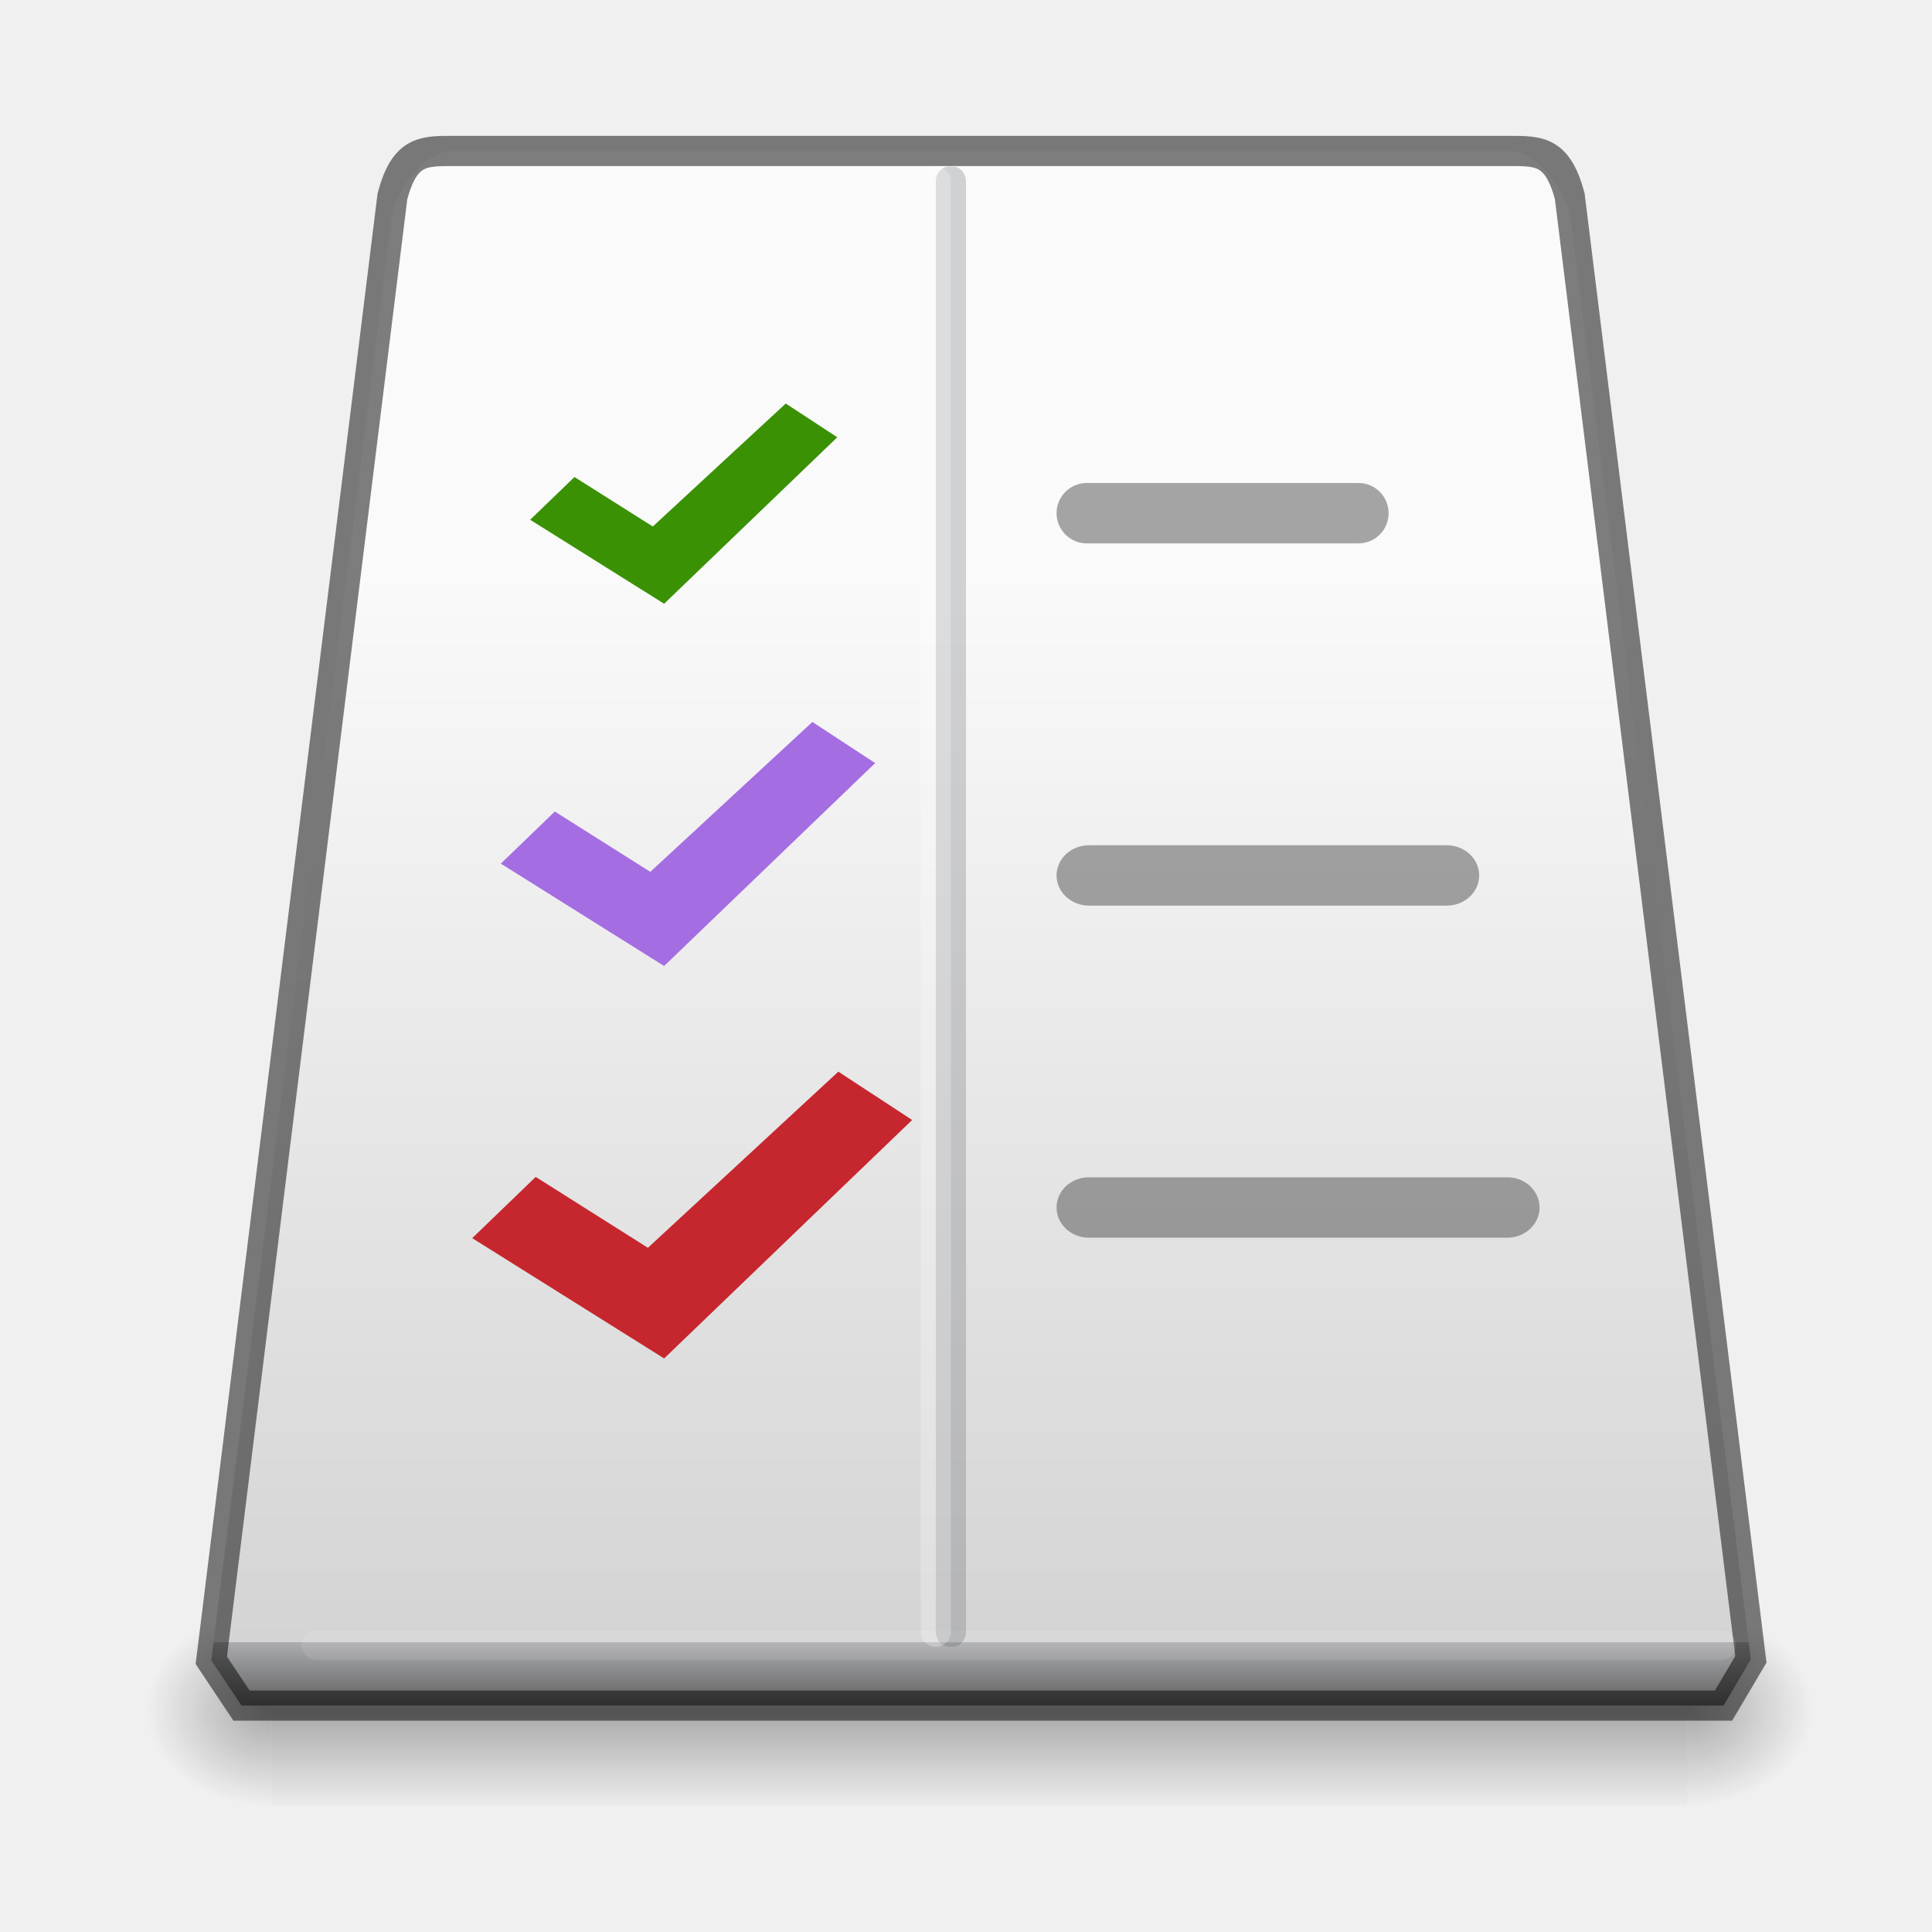
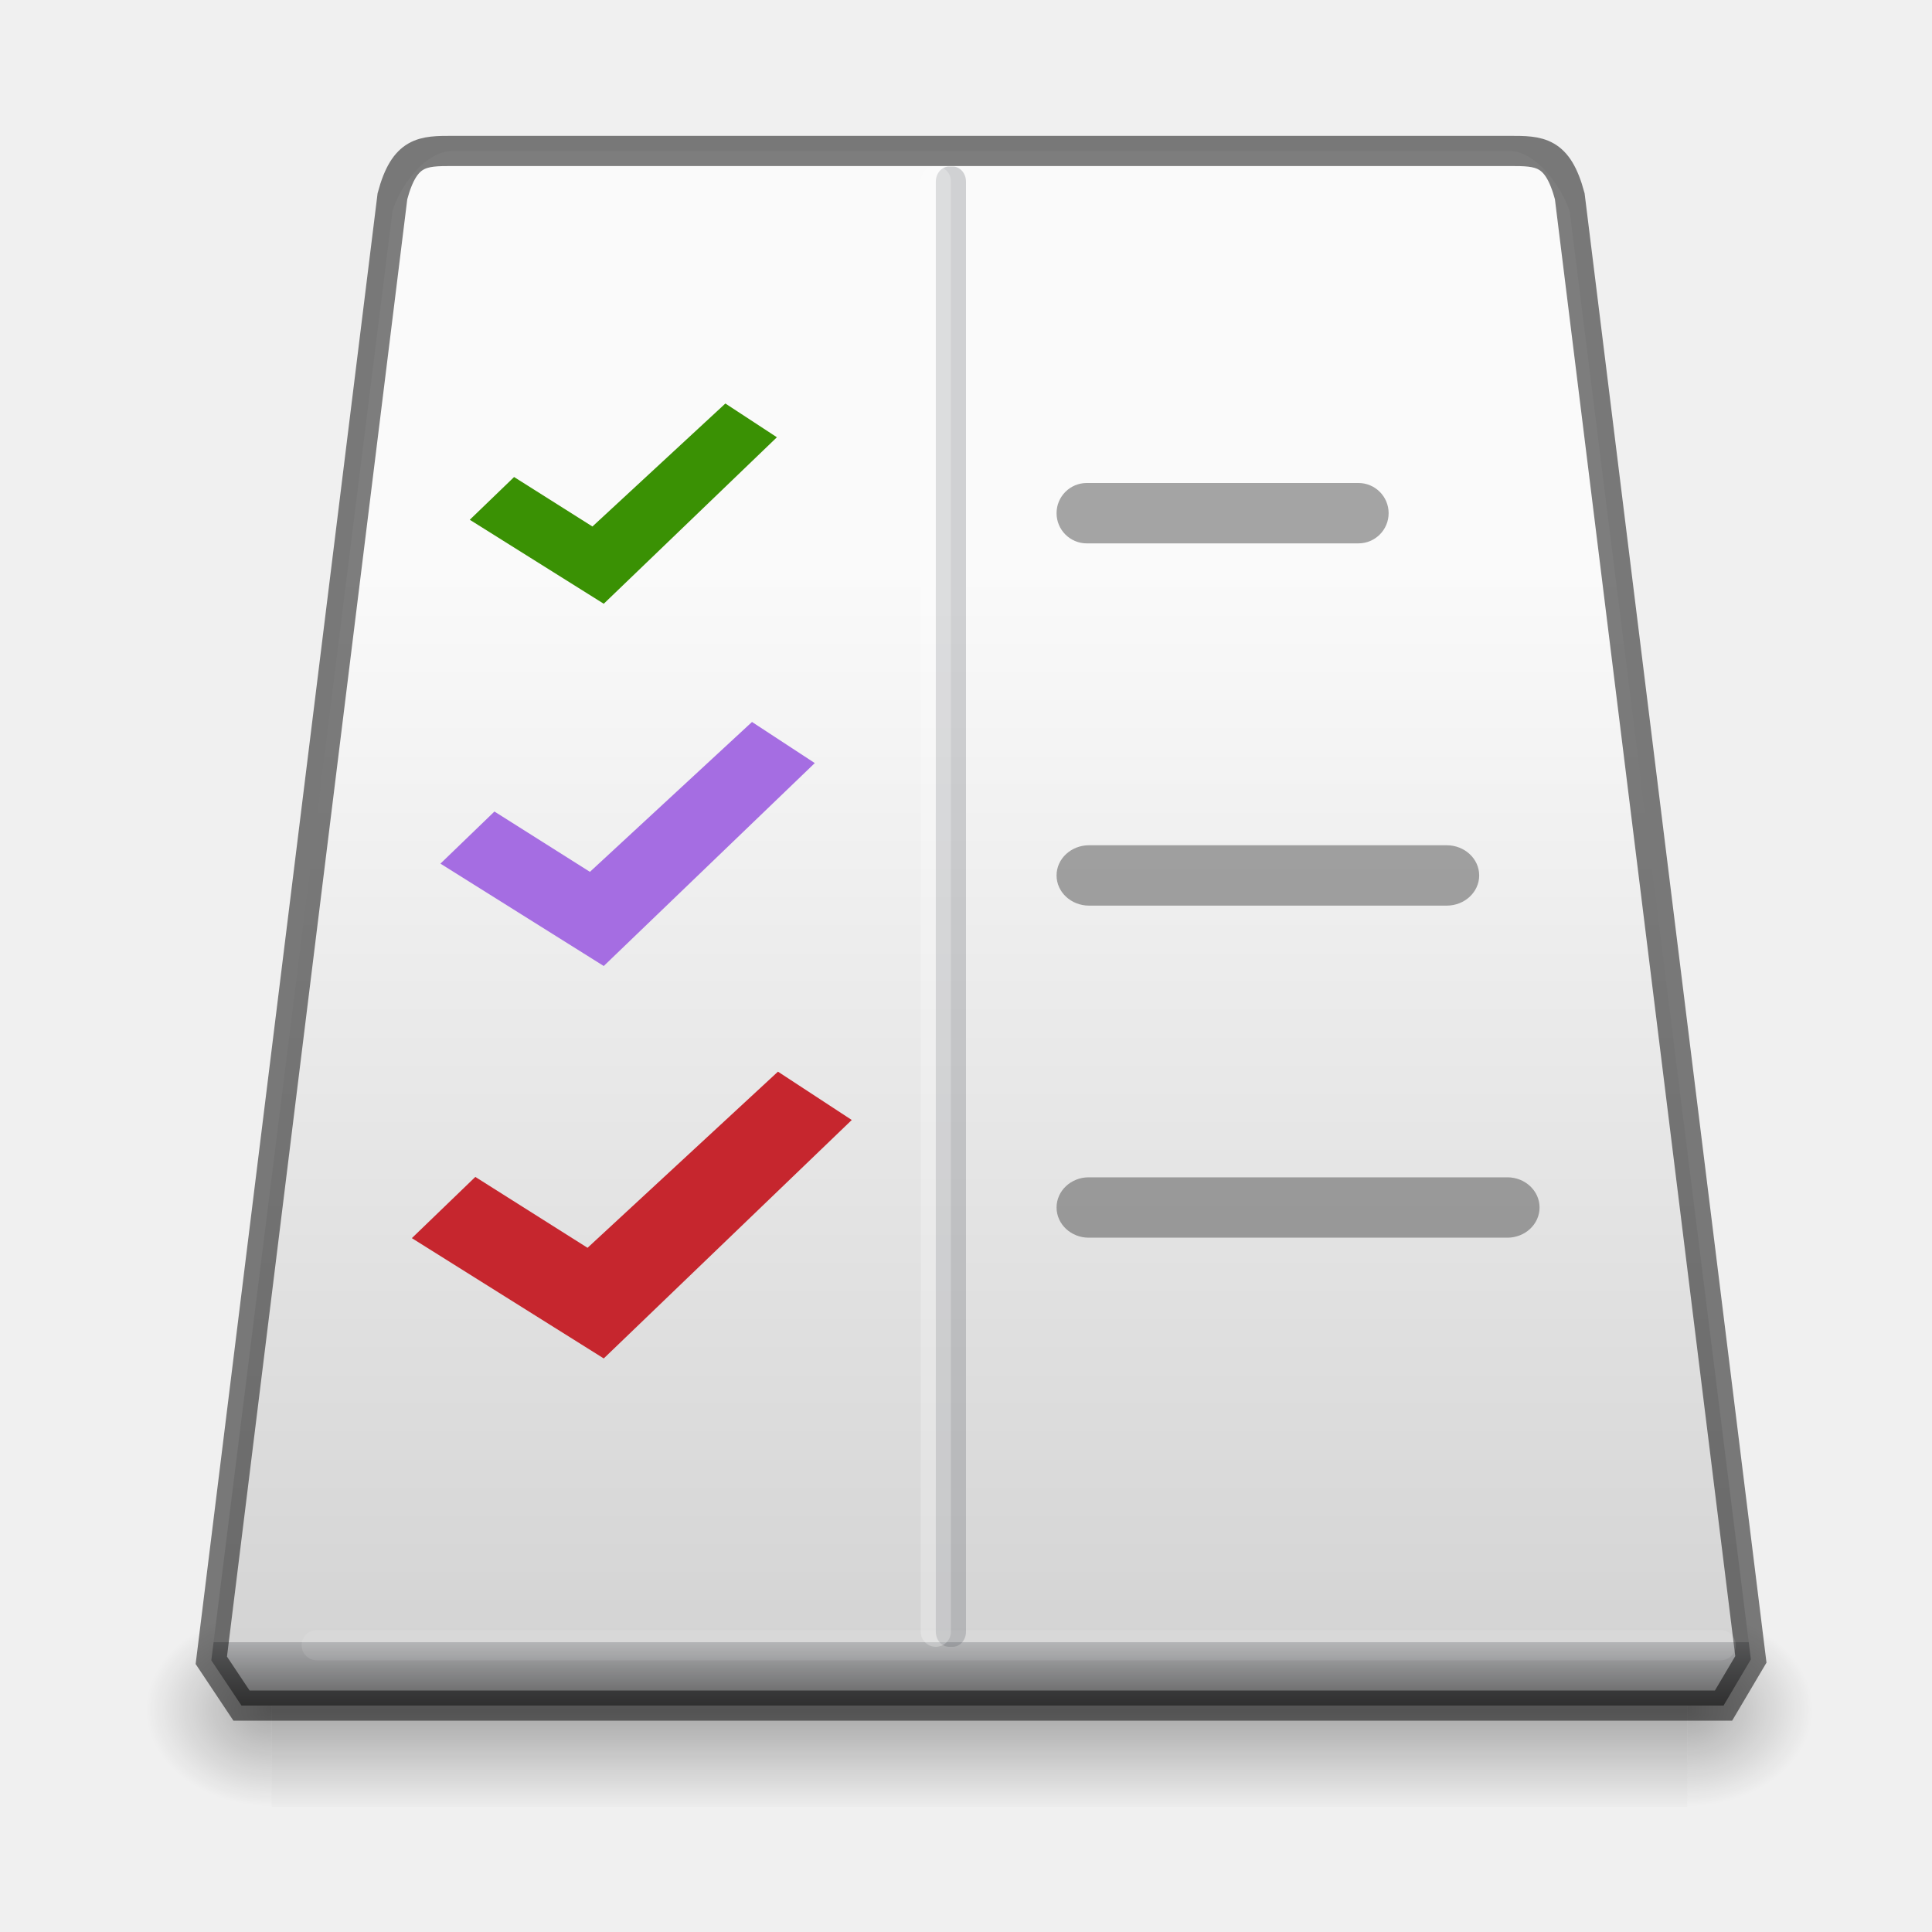
<svg xmlns="http://www.w3.org/2000/svg" xmlns:xlink="http://www.w3.org/1999/xlink" version="1.0" width="64" height="64" id="svg3786">
  <defs id="defs3788">
    <linearGradient id="linearGradient3874">
      <stop id="stop3876" offset="0" style="stop-color:#000000;stop-opacity:1;" />
      <stop id="stop3878" offset="1" style="stop-color:#000000;stop-opacity:0;" />
    </linearGradient>
    <linearGradient x1="17.741" y1="24.05" gradientTransform="matrix(0.99778,0,0,0.8855143,0.053179,4.204371)" x2="11.218" gradientUnits="userSpaceOnUse" y2="12.883" id="linearGradient3861">
      <stop offset="0" style="stop-color:#4d4d4d;stop-opacity:1" id="stop3863" />
      <stop id="stop3865" style="stop-color:#abacae;stop-opacity:1" offset="0.068" />
      <stop id="stop3867" style="stop-color:#d4d4d4;stop-opacity:1" offset="0.068" />
      <stop offset="1" style="stop-color:#fafafa;stop-opacity:1" id="stop3869" />
    </linearGradient>
    <radialGradient id="radialGradient3841" gradientUnits="userSpaceOnUse" cy="12.595" cx="14.237" gradientTransform="matrix(1.1924,0.5313943,-0.49419,0.81474,3.4847,3.699171)" r="23">
      <stop id="stop3843" style="stop-color:#d4d4d4;stop-opacity:1" offset="0" />
      <stop id="stop3845" style="stop-color:#abacae;stop-opacity:1" offset="1" />
    </radialGradient>
    <linearGradient gradientTransform="translate(6,15)" gradientUnits="userSpaceOnUse" y2="24" x2="18.25" y1="33.25" x1="25.5" id="linearGradient3839" xlink:href="#radialGradient3841" />
    <linearGradient y2="1" x2="25.25" y1="39" x1="25.25" gradientTransform="translate(4.75,18)" gradientUnits="userSpaceOnUse" id="linearGradient3859" xlink:href="#linearGradient3861" />
    <linearGradient gradientTransform="translate(6,15)" gradientUnits="userSpaceOnUse" y2="51" x2="22" y1="19.219" x1="22.261" id="linearGradient3880" xlink:href="#linearGradient3874" />
    <linearGradient y2="8" y1="4.265" xlink:href="#linearGradient3648" x2="1.5" x1="1.5" id="linearGradient2756" gradientUnits="userSpaceOnUse" gradientTransform="matrix(0.4906548,-0.5935453,0.5619819,0.5182122,18.82946,30.76638)" />
    <linearGradient id="linearGradient16397">
      <stop style="stop-color:#565656;stop-opacity:1" offset="0" id="stop16399" />
      <stop style="stop-color:#454545;stop-opacity:1" offset="1" id="stop16401" />
    </linearGradient>
    <linearGradient y2="8.5" y1="3.5" xlink:href="#linearGradient3648" x2="24" x1="24" id="linearGradient2760" gradientUnits="userSpaceOnUse" gradientTransform="matrix(0.4906548,-0.5935453,0.5619819,0.5182122,18.82946,30.76638)" />
    <linearGradient id="linearGradient3648">
      <stop style="stop-color:#545454;stop-opacity:1" offset="0" id="stop3650" />
      <stop style="stop-color:#232323;stop-opacity:1" offset="0.797" id="stop26236" />
      <stop style="stop-color:#303030;stop-opacity:1" offset="1" id="stop3652" />
    </linearGradient>
    <linearGradient y2="9" y1="3" xlink:href="#linearGradient16397" x2="6.5" x1="6.5" id="linearGradient2762" gradientUnits="userSpaceOnUse" gradientTransform="matrix(0.4906548,-0.5935453,0.5619819,0.5182122,18.82946,30.76638)" />
    <linearGradient y2="3.516" y1="19.019" xlink:href="#linearGradient9508" x2="49.735" x1="26.322" id="linearGradient4652" gradientUnits="userSpaceOnUse" gradientTransform="matrix(0.9557953,0,0.3203373,-0.7915548,-9.442239,48.42824)" />
    <linearGradient id="linearGradient9508">
      <stop style="stop-color:#2e3436;stop-opacity:0.582;" offset="0" id="stop9510" />
      <stop style="stop-color:#2e3436;stop-opacity:0;" offset="1" id="stop9512" />
    </linearGradient>
    <linearGradient id="linearGradient5048">
      <stop offset="0" style="stop-color:#000000;stop-opacity:0" id="stop5050-6" />
      <stop offset="0.5" style="stop-color:#000000;stop-opacity:1" id="stop5056-1" />
      <stop offset="1" style="stop-color:#000000;stop-opacity:0" id="stop5052-5" />
    </linearGradient>
    <radialGradient gradientTransform="matrix(0.03414633,0,0,0.02745099,36.59652,43.2685)" gradientUnits="userSpaceOnUse" xlink:href="#linearGradient3874" id="radialGradient2563-7" fy="486.648" fx="538.959" r="117.143" cy="486.648" cx="538.959" />
    <radialGradient gradientTransform="matrix(-0.03414637,0,0,0.02745099,29.11934,43.2685)" gradientUnits="userSpaceOnUse" xlink:href="#linearGradient3874" id="radialGradient2560-1" fy="486.648" fx="559.923" r="117.143" cy="486.648" cx="559.923" />
    <linearGradient y2="609.505" x2="302.857" y1="366.648" x1="302.857" gradientTransform="matrix(0.1018087,0,0,0.02745099,-4.796571,43.2685)" gradientUnits="userSpaceOnUse" id="linearGradient4277" xlink:href="#linearGradient5048" />
    <linearGradient gradientTransform="matrix(0.6690478,-0.6734307,0.9014465,0.8984332,-1.735245,6.105408)" gradientUnits="userSpaceOnUse" xlink:href="#linearGradient3290-678" id="linearGradient3151" y2="26.03" x2="9" y1="27.428" x1="9.425" />
    <linearGradient id="linearGradient3290-678">
      <stop offset="0" style="stop-color:#fff394;stop-opacity:1" id="stop2607" />
      <stop offset="1" style="stop-color:#fafafa;stop-opacity:1" id="stop2609" />
    </linearGradient>
    <linearGradient gradientTransform="matrix(0.587626,0.02540448,0.02533165,0.5878643,22.60169,2.296235)" gradientUnits="userSpaceOnUse" xlink:href="#linearGradient3191-577" id="linearGradient3153" y2="39.387" x2="7.916" y1="37.372" x1="5.518" />
    <linearGradient id="linearGradient3191-577">
      <stop offset="0" style="stop-color:#d48e15;stop-opacity:1" id="stop2613" />
      <stop offset="1" style="stop-color:#ad5f00;stop-opacity:1" id="stop2615" />
    </linearGradient>
    <linearGradient gradientTransform="matrix(0.6690478,-0.6734307,0.9014464,0.8984331,-0.3378591,4.698871)" gradientUnits="userSpaceOnUse" xlink:href="#linearGradient3223-699" id="linearGradient3156" y2="30" x2="30.038" y1="24.99" x1="30.038" />
    <linearGradient id="linearGradient3223-699">
      <stop offset="0" style="stop-color:#abacae;stop-opacity:1" id="stop2599" />
      <stop offset="0.5" style="stop-color:#fafafa;stop-opacity:1" id="stop2601" />
      <stop offset="1" style="stop-color:#abacae;stop-opacity:1" id="stop2603" />
    </linearGradient>
    <linearGradient gradientTransform="matrix(0.6690478,-0.6734307,0.9014464,0.8984331,-0.1462531,4.506008)" gradientUnits="userSpaceOnUse" xlink:href="#linearGradient3240-907" id="linearGradient3159" y2="30" x2="30.038" y1="24.99" x1="30.038" />
    <linearGradient id="linearGradient3240-907">
      <stop offset="0" style="stop-color:#555761;stop-opacity:1" id="stop2591" />
      <stop offset="0.5" style="stop-color:#abacae;stop-opacity:1" id="stop2593" />
      <stop offset="1" style="stop-color:#555761;stop-opacity:1" id="stop2595" />
    </linearGradient>
    <linearGradient gradientTransform="matrix(0.6690478,-0.6734307,0.9014464,0.8984331,-1.006908,5.3723)" gradientUnits="userSpaceOnUse" xlink:href="#linearGradient3223-699" id="linearGradient3162" y2="30" x2="30.038" y1="24.99" x1="30.038" />
    <linearGradient gradientTransform="matrix(0.6690478,-0.6734307,0.9014464,0.8984331,-0.8153011,5.17944)" gradientUnits="userSpaceOnUse" xlink:href="#linearGradient3240-907" id="linearGradient3165" y2="30" x2="30.038" y1="24.99" x1="30.038" />
    <linearGradient gradientTransform="matrix(0.6690478,-0.6734307,0.9014464,0.8984331,-1.672737,6.042494)" gradientUnits="userSpaceOnUse" xlink:href="#linearGradient3223-699" id="linearGradient3168" y2="30" x2="30.038" y1="24.99" x1="30.038" />
    <linearGradient gradientTransform="matrix(0.6690478,-0.6734307,0.9014464,0.8984331,-1.48113,5.849632)" gradientUnits="userSpaceOnUse" xlink:href="#linearGradient3240-907" id="linearGradient3171" y2="30" x2="30.038" y1="24.99" x1="30.038" />
    <linearGradient spreadMethod="pad" y2="31.211" x2="23.576" y1="25.357" x1="23.576" gradientTransform="matrix(0.6885111,-0.6930215,0.7702577,0.7676829,1.041979,9.395771)" gradientUnits="userSpaceOnUse" id="linearGradient1018" xlink:href="#linearGradient3155-40" />
    <linearGradient id="linearGradient3155-40">
      <stop offset="0" style="stop-color:#555761;stop-opacity:1" id="stop2541" />
      <stop offset="0.135" style="stop-color:#d4d4d4;stop-opacity:1" id="stop2543" />
      <stop offset="0.202" style="stop-color:#abacae;stop-opacity:1" id="stop2545" />
      <stop offset="0.27" style="stop-color:#fafafa;stop-opacity:1" id="stop2547" />
      <stop offset="0.447" style="stop-color:#abacae;stop-opacity:1" id="stop2549" />
      <stop offset="0.571" style="stop-color:#7e8087;stop-opacity:1" id="stop2551" />
      <stop offset="0.72" style="stop-color:#d4d4d4;stop-opacity:1" id="stop2553" />
      <stop offset="1" style="stop-color:#555761;stop-opacity:1" id="stop2555" />
    </linearGradient>
    <linearGradient spreadMethod="pad" gradientTransform="matrix(0.6885111,-0.6930215,0.7702577,0.7676829,1.041979,9.395771)" gradientUnits="userSpaceOnUse" xlink:href="#linearGradient1039" id="linearGradient3176" y2="31.211" x2="23.576" y1="25.357" x1="23.576" />
    <linearGradient id="linearGradient1039">
      <stop id="stop1023" style="stop-color:#abacae;stop-opacity:1" offset="0" />
      <stop id="stop1025" style="stop-color:#fafafa;stop-opacity:1" offset="0.135" />
      <stop id="stop1027" style="stop-color:#d4d4d4;stop-opacity:1" offset="0.202" />
      <stop id="stop1029" style="stop-color:#fafafa;stop-opacity:1" offset="0.27" />
      <stop id="stop1031" style="stop-color:#d4d4d4;stop-opacity:1" offset="0.447" />
      <stop id="stop1033" style="stop-color:#d4d4d4;stop-opacity:1" offset="0.571" />
      <stop id="stop1035" style="stop-color:#fafafa;stop-opacity:1" offset="0.72" />
      <stop id="stop1037" style="stop-color:#abacae;stop-opacity:1" offset="1" />
    </linearGradient>
    <linearGradient id="linearGradient4011">
      <stop id="stop4013" style="stop-color:#ffffff;stop-opacity:1" offset="0" />
      <stop id="stop4015" style="stop-color:#ffffff;stop-opacity:0.235" offset="0.508" />
      <stop id="stop4017" style="stop-color:#ffffff;stop-opacity:0.157" offset="0.835" />
      <stop id="stop4019" style="stop-color:#ffffff;stop-opacity:0.392" offset="1" />
    </linearGradient>
    <linearGradient x1="71.204" y1="6.238" x2="71.204" y2="44.341" id="linearGradient3019" xlink:href="#linearGradient4011" gradientUnits="userSpaceOnUse" gradientTransform="matrix(1.054054,0,0,1.054054,-51.611,-2.727901)" />
    <linearGradient x1="2035.165" y1="3208.074" x2="2035.165" y2="3241.997" id="linearGradient11527-6-5" xlink:href="#linearGradient27416-1-5" gradientUnits="userSpaceOnUse" gradientTransform="matrix(1.571255,0,0,1.174665,-3179.505,-3763.776)" />
    <linearGradient id="linearGradient27416-1-5">
      <stop id="stop27420-2-2" style="stop-color:#9bdb4d;stop-opacity:1" offset="0" />
      <stop id="stop27422-3-2" style="stop-color:#68b723;stop-opacity:1" offset="1" />
    </linearGradient>
    <radialGradient xlink:href="#linearGradient3874" id="radialGradient3300-8" gradientUnits="userSpaceOnUse" gradientTransform="matrix(0.3823536,7.5555777e-8,-1.8372241e-8,0.1115198,-5.925427,36.33585)" cx="99.189" cy="185.297" fx="99.189" fy="185.297" r="62.769" />
    <radialGradient xlink:href="#linearGradient3874" id="radialGradient4192-6" gradientUnits="userSpaceOnUse" gradientTransform="matrix(0.2549024,5.3967361e-8,-1.2248161e-8,0.07965545,6.716382,44.24067)" cx="99.189" cy="185.297" fx="99.189" fy="185.297" r="62.769" />
  </defs>
  <g id="g4233-8" style="display:inline" transform="matrix(1.04201,0,0,1,-1.420102,0)">
    <rect style="display:inline;overflow:visible;visibility:visible;opacity:0.3;fill:url(#linearGradient4277);fill-opacity:1;fill-rule:nonzero;stroke:none;stroke-width:0.5;marker:none" id="rect2723-5" y="53.333" x="10" height="6.522" width="45" />
    <path style="display:inline;overflow:visible;visibility:visible;opacity:0.3;fill:url(#radialGradient2563-7);fill-opacity:1;fill-rule:nonzero;stroke:none;stroke-width:0.5;marker:none" id="path2725-3" d="m 55,53.334 v 6.666 c 3.079,0.013 4.974,-1.494 4.974,-3.334 0,-1.84 -0.966,-3.333 -4.974,-3.333 z" />
    <path style="display:inline;overflow:visible;visibility:visible;opacity:0.3;fill:url(#radialGradient2560-1);fill-opacity:1;fill-rule:nonzero;stroke:none;stroke-width:1;marker:none" id="path2727-5" d="m 10,53.334 v 6.666 C 6.921,60.013 4.969,58.451 4.969,56.611 4.969,54.771 5.992,53.334 10,53.334 Z" />
  </g>
  <path id="rect6431" d="M 15,5 C 14,5 13.184,6.324 13,7 L 7,55 8,56.5 H 57.094 L 58,54.969 52,7 C 51.84,6.452 51,5 50,5 Z" style="display:inline;fill:url(#linearGradient3859);fill-opacity:1;fill-rule:evenodd;stroke:none;enable-background:new" />
-   <path d="M 26.029,13.367 27.736,14.485 22,20 l -4.438,-2.782 1.468,-1.416 2.595,1.639 z" id="path2922-6-6-0-9-4-2" style="color:#000000;display:inline;overflow:visible;visibility:visible;opacity:1;fill:#3a9104;fill-opacity:1;fill-rule:nonzero;stroke:none;stroke-width:0.61;marker:none;enable-background:accumulate" />
+   <path d="M 24.029,13.367 25.736,14.485 20,20 l -4.438,-2.782 1.468,-1.416 2.595,1.639 z" id="path2922-6-6-0-9-4-2" style="color:#000000;display:inline;overflow:visible;visibility:visible;opacity:1;fill:#3a9104;fill-opacity:1;fill-rule:nonzero;stroke:none;stroke-width:0.61;marker:none;enable-background:accumulate" />
  <path style="fill:none;fill-opacity:1;fill-rule:evenodd;stroke:none;stroke-width:1;stroke-linecap:round;stroke-linejoin:round;stroke-opacity:1;enable-background:new" d="m 11,10.5 c -0.81,0 -2.035,0.168 -2.219,0.844 L 2.5,55.469 61.5,55.5 54.719,11.344 C 54.559,10.796 53.659,10.5 53,10.5 Z m 50.5,45 -59,0 1,2 57.094,0 z" id="path3856" />
  <path style="opacity:0.5;fill:none;fill-opacity:1;fill-rule:evenodd;stroke:#000000;stroke-opacity:1;enable-background:new" d="M 15,5 C 14,5 13.402,5 13,6.5 L 7,55 l 1,1.5 H 57.094 L 58,54.969 52,6.5 C 51.598,5 51,5 50,5 Z" id="path3873" />
  <path id="path13239" d="M 10.492,54.5 H 57" style="display:inline;opacity:0.1;fill:none;fill-rule:evenodd;stroke:#ffffff;stroke-width:1px;stroke-linecap:round;stroke-linejoin:miter;stroke-opacity:1" />
-   <path d="M 26.911,23.916 28.991,25.278 22,32 l -5.41,-3.391 1.789,-1.726 3.163,1.998 z" id="path2922-6-6-0-9-4-2-3" style="color:#000000;display:inline;overflow:visible;visibility:visible;fill:#a56de2;fill-opacity:1;fill-rule:nonzero;stroke:none;stroke-width:0.743;marker:none;enable-background:accumulate" />
-   <path d="M 27.771,35.5 30.216,37.101 22,45 l -6.357,-3.985 2.103,-2.028 3.717,2.348 z" id="path2922-6-6-0-9-4-2-3-6" style="color:#000000;display:inline;overflow:visible;visibility:visible;fill:#c6262e;fill-opacity:1;fill-rule:nonzero;stroke:none;stroke-width:0.874;marker:none;enable-background:accumulate" />
+   <path d="M 24.911,23.916 26.991,25.278 20,32 l -5.41,-3.391 1.789,-1.726 3.163,1.998 z" id="path2922-6-6-0-9-4-2-3" style="color:#000000;display:inline;overflow:visible;visibility:visible;fill:#a56de2;fill-opacity:1;fill-rule:nonzero;stroke:none;stroke-width:0.743;marker:none;enable-background:accumulate" />
+   <path d="M 25.771,35.5 28.216,37.101 20,45 l -6.357,-3.985 2.103,-2.028 3.717,2.348 z" id="path2922-6-6-0-9-4-2-3-6" style="color:#000000;display:inline;overflow:visible;visibility:visible;fill:#c6262e;fill-opacity:1;fill-rule:nonzero;stroke:none;stroke-width:0.874;marker:none;enable-background:accumulate" />
  <rect style="opacity:0.5;fill:#4d4d4d;fill-opacity:1;stroke:none;stroke-opacity:1" id="rect1159" width="11" height="2" x="35" y="16" rx="1" ry="1" />
  <rect style="opacity:0.5;fill:#4d4d4d;fill-opacity:1;stroke:none;stroke-width:1.423;stroke-opacity:1" id="rect1159-7" width="14" height="2" x="35" y="28" rx="1.077" ry="1" />
  <rect style="opacity:0.5;fill:#4d4d4d;fill-opacity:1;stroke:none;stroke-width:1.033;stroke-opacity:1" id="rect1159-7-5" width="16" height="2" x="35" y="39" rx="1.067" ry="1" />
  <rect style="opacity:0.25;fill:#555761;fill-opacity:1;stroke:none;stroke-opacity:1" id="rect1159-3" width="1" height="49.035" x="31" y="5.517" rx="0.438" ry="0.5" />
  <rect style="opacity:0.25;fill:#ffffff;fill-opacity:1;stroke:none;stroke-opacity:1" id="rect1159-3-5" width="1" height="49.048" x="30.5" y="5.505" rx="0.5" ry="0.5" />
</svg>
